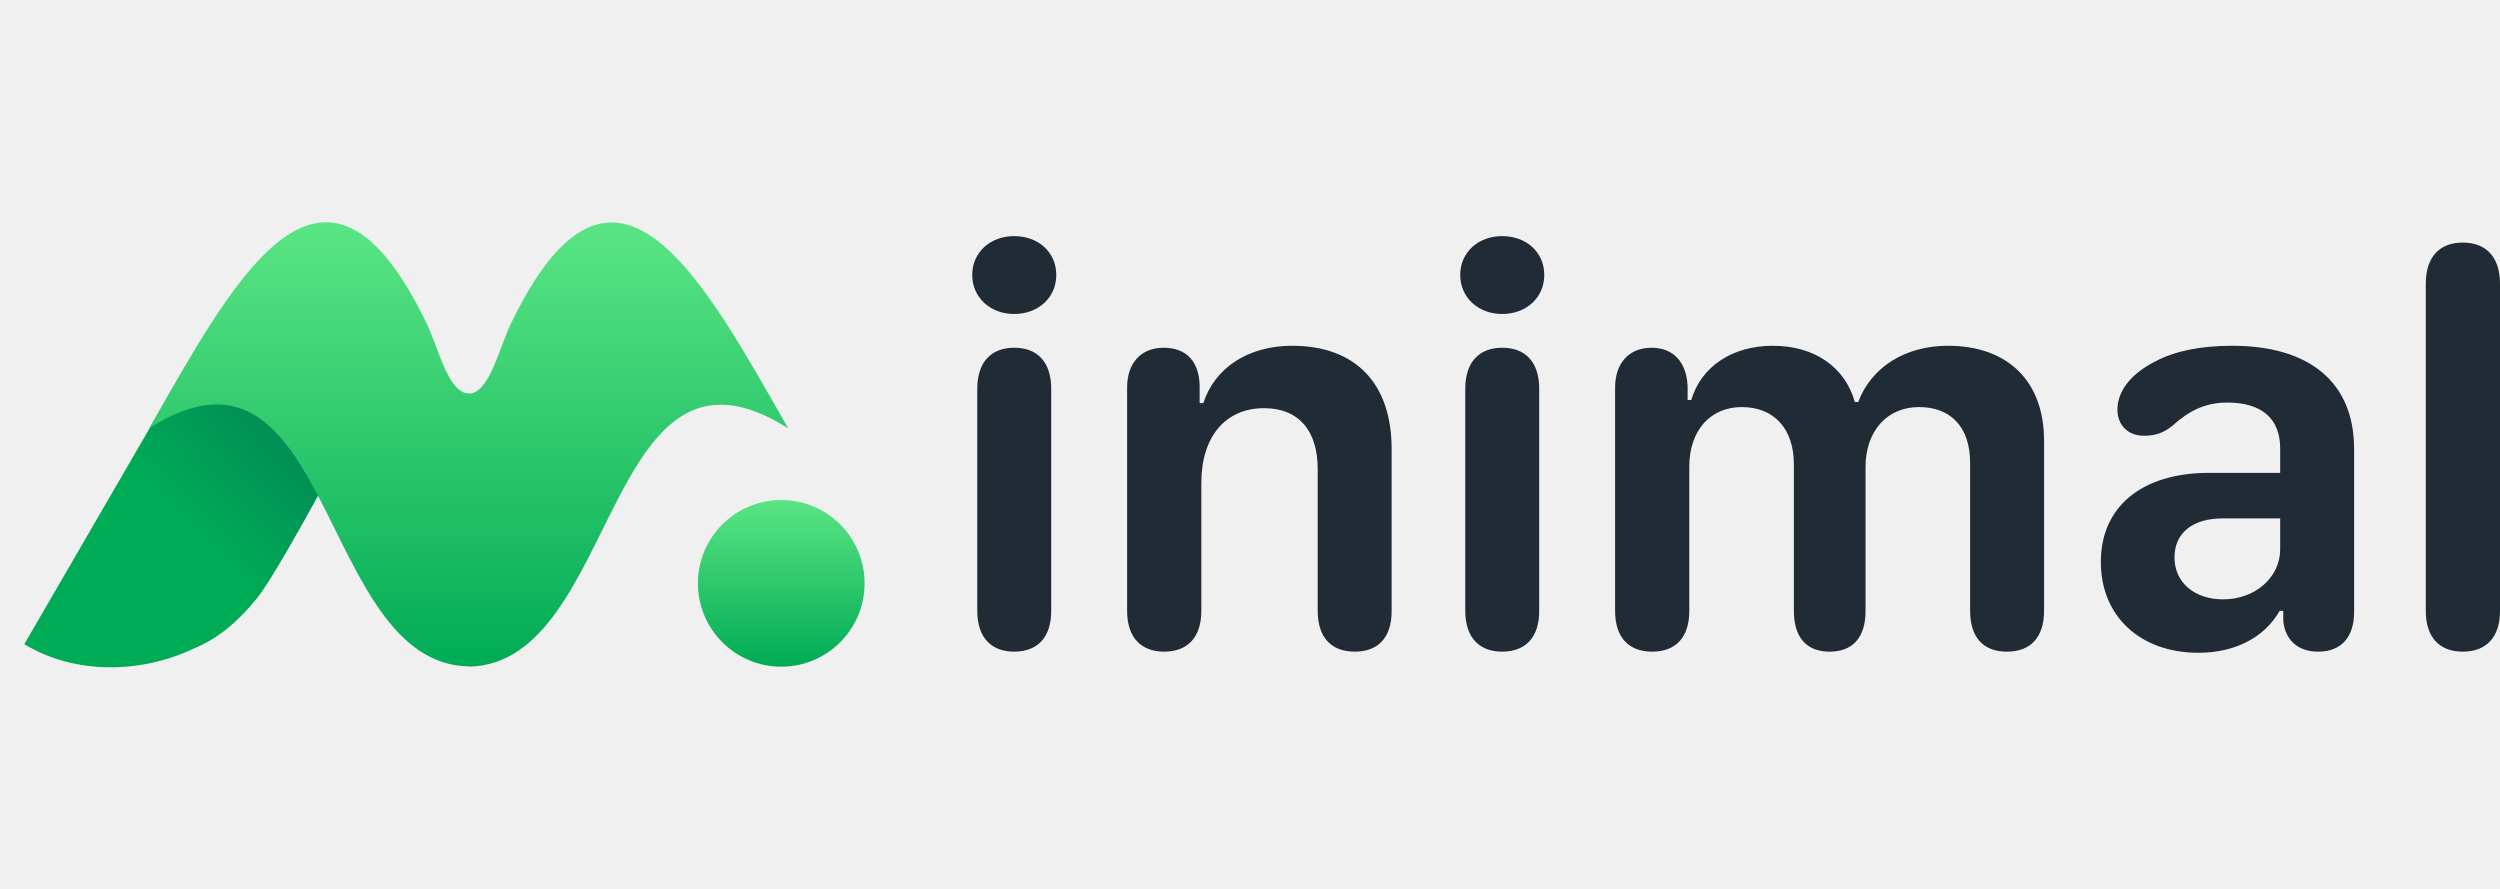
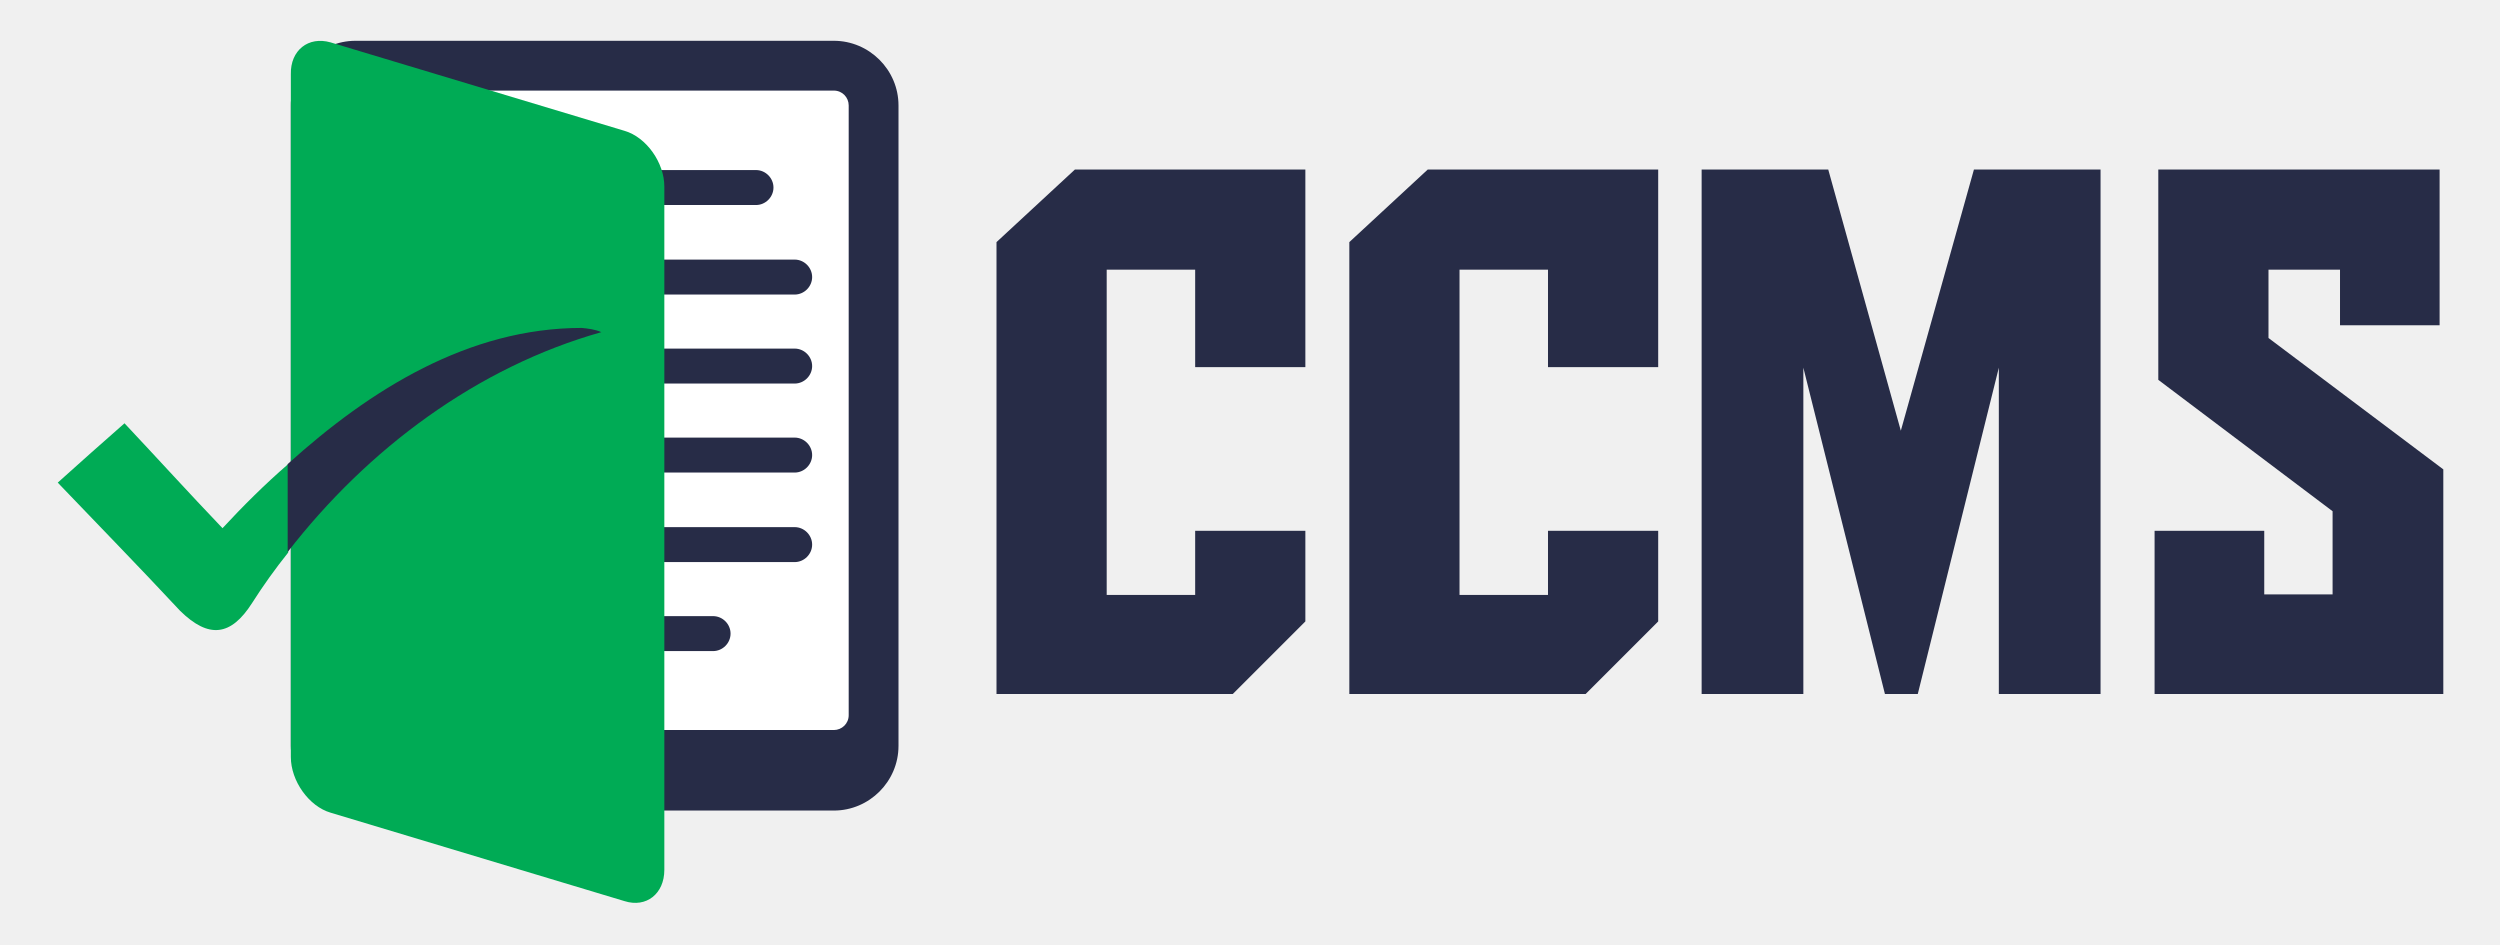
- <svg xmlns="http://www.w3.org/2000/svg" height="128" viewBox="0 0 360 128" width="360">
-   <linearGradient id="a" x1="100%" x2="50%" y1="5.663%" y2="50%">
-     <stop offset="0" stop-color="#007b55" />
-     <stop offset="1" stop-color="#00ab55" />
-   </linearGradient>
-   <linearGradient id="b" x1="50%" x2="50%" y1="0%" y2="100%">
-     <stop offset="0" stop-color="#5be584" />
-     <stop offset="1" stop-color="#00ab55" />
-   </linearGradient>
-   <g fill="none" fill-rule="evenodd">
-     <g transform="translate(3.5 32)">
-       <path d="m23.202 20.777c11.072 5.722 11.577 5.984 11.6 5.995.003.002.161.083 11.198 5.788-6.518 12.135-10.673 19.316-12.467 21.545-2.69 3.342-5.624 5.873-9.232 7.333-7.586 3.565-17.018 3.732-24.3-.676z" fill="url(#a)" />
-       <g fill="url(#b)">
-         <path d="m107.578 25.432c-11.568-20.239-23.525-39.307-37.261-11.336-1.879 3.596-3.249 10.584-6.317 10.584v-.036c-3.068 0-4.437-6.988-6.316-10.584-13.736-27.971-25.694-8.903-37.261 11.336-.871 1.526-1.707 2.983-2.422 4.249 26.509-16.782 24.278 33.917 46 34.319v.036c21.723-.403 19.491-51.101 46-34.32-.715-1.266-1.551-2.722-2.422-4.249" />
-         <path d="m109 64c6.627 0 12-5.373 12-12s-5.373-12-12-12-12 5.373-12 12 5.373 12 12 12" />
+ <svg xmlns="http://www.w3.org/2000/svg" version="1.1" id="Layer_1" x="0px" y="0px" viewBox="0 0 471.9 178.2" style="enable-background:new 0 0 471.9 178.2;" xml:space="preserve">
+   <style type="text/css">
+ 	.st0{fill:#272C47;}
+ 	.st1{fill-rule:evenodd;clip-rule:evenodd;fill:#272C47;}
+ 	.st2{fill-rule:evenodd;clip-rule:evenodd;fill:#FFFFFF;}
+ 	.st3{fill-rule:evenodd;clip-rule:evenodd;fill:#00AB55;}
+ 	.st4{fill:#00AB55;}
+ 	.st5{fill:#FFFFFF;}
+ </style>
+   <g>
+     <g>
+       <g>
+         <path class="st0" d="M225.6,112.2v-12h20.8v17.1L232.7,131h-44.6V45.7L202.9,32h43.5v37.3h-20.8V50.9h-16.7v61.4H225.6z" />
+         <path class="st0" d="M292.2,112.2v-12H313v17.1L299.3,131h-44.6V45.7L269.5,32H313v37.3h-20.8V50.9h-16.7v61.4H292.2z" />
+         <path class="st0" d="M372.6,32h23.9V131h-19.2V69.4L362,131h-6.2l-15.4-61.6V131h-19.2V32h23.9l13.7,49.3L372.6,32z" />
+         <path class="st0" d="M461.1,131h-54.4v-30.8h20.7v12h12.9V96.5l-32.9-24.8V32h53.1v29.4h-18.8V50.9h-13.5v12.9l33,24.8V131z" />
      </g>
    </g>
-     <path d="m146.031 45.215c3.522 0 6.072-2.389 6.072-5.628s-2.55-5.587-6.072-5.587c-3.441 0-6.031 2.348-6.031 5.587s2.591 5.628 6.031 5.628zm0 48.623c3.319 0 5.343-1.984 5.343-5.87v-31.984c0-3.887-2.024-5.911-5.303-5.911-3.319 0-5.343 2.024-5.343 5.911v31.984c0 3.846 2.024 5.87 5.303 5.87zm49.06 0c3.4 0 5.303-2.065 5.303-5.83v-23.36c0-9.433-5.181-14.858-14.329-14.858-6.315 0-11.132 3.158-12.791 8.259h-.526v-2.632c-.121-3.441-1.983-5.344-5.181-5.344-3.238 0-5.262 2.186-5.262 5.709v32.186c0 3.765 1.943 5.87 5.343 5.87s5.343-2.105 5.343-5.87v-18.421c0-6.68 3.481-10.769 9.027-10.769 4.938 0 7.731 3.158 7.731 8.785v20.405c0 3.765 1.902 5.87 5.343 5.87zm21.211-48.623c3.522 0 6.072-2.389 6.072-5.628s-2.55-5.587-6.072-5.587c-3.441 0-6.031 2.348-6.031 5.587s2.591 5.628 6.031 5.628zm0 48.623c3.319 0 5.343-1.984 5.343-5.87v-31.984c0-3.887-2.024-5.911-5.303-5.911-3.319 0-5.343 2.024-5.343 5.911v31.984c0 3.846 2.024 5.87 5.303 5.87zm72.699 0c3.4 0 5.343-2.065 5.343-5.87v-24.534c0-8.502-5.181-13.644-13.844-13.644-6.193 0-11.051 3.117-12.913 8.097h-.486c-1.417-5.02-5.788-8.097-11.82-8.097-5.829 0-10.322 2.996-11.739 7.814h-.526v-2.024c-.162-3.441-2.064-5.506-5.181-5.506-3.238 0-5.262 2.186-5.262 5.749v32.146c0 3.806 1.943 5.87 5.343 5.87s5.343-2.065 5.343-5.87v-20.769c0-5.223 3.036-8.583 7.569-8.583 4.615 0 7.489 3.117 7.489 8.219v21.134c0 3.806 1.822 5.87 5.141 5.87 3.36 0 5.181-2.065 5.181-5.87v-20.729c0-5.182 3.117-8.623 7.691-8.623 4.615 0 7.367 2.915 7.367 8.016v21.336c0 3.806 1.902 5.87 5.303 5.87zm27.566.162c5.262 0 9.512-2.186 11.698-6.032h.526v1.498c.324 2.794 2.186 4.372 5.019 4.372 3.319 0 5.181-2.065 5.181-5.709v-23.482c0-9.514-6.315-14.858-17.568-14.858-4.695 0-8.298.81-11.01 2.227-3.764 1.903-5.505 4.453-5.505 6.964 0 2.186 1.457 3.765 3.805 3.765 1.741 0 2.874-.445 4.088-1.417 2.388-2.146 4.695-3.36 7.934-3.36 4.898 0 7.61 2.267 7.61 6.599v3.522h-10.201c-9.755 0-15.625 4.899-15.625 12.834 0 7.814 5.667 13.077 14.046 13.077zm3.562-7.692c-4.169 0-7.003-2.47-7.003-6.032 0-3.522 2.591-5.628 6.962-5.628h8.258v4.453c0 4.049-3.603 7.206-8.217 7.206zm34.528 7.53c3.279 0 5.343-1.984 5.343-5.87v-47.126c0-3.887-2.064-5.911-5.343-5.911-3.319 0-5.343 2.024-5.343 5.911v47.126c0 3.887 2.024 5.87 5.343 5.87z" fill="#212b36" fill-rule="nonzero" />
+     <g>
+       <g>
+         <path class="st1" d="M67.1,7.7h90.3c6.7,0,12.2,5.5,12.2,12.2v120.9c0,6.7-5.5,12.2-12.2,12.2H67.1c-6.7,0-12.2-5.5-12.2-12.2V20     C54.8,13.2,60.4,7.7,67.1,7.7z" />
+         <path class="st2" d="M67.1,17.1h90.3c1.6,0,2.8,1.3,2.8,2.8v115.1c0,1.6-1.3,2.8-2.8,2.8H67.1c-1.6,0-2.8-1.3-2.8-2.8V20     C64.2,18.4,65.5,17.1,67.1,17.1z" />
+         <path class="st1" d="M90.9,38.7c-1.8,0-3.3-1.5-3.3-3.3c0-1.8,1.5-3.3,3.3-3.3h51.8c1.8,0,3.3,1.5,3.3,3.3c0,1.8-1.5,3.3-3.3,3.3     H90.9L90.9,38.7z M74.5,122.9c-1.8,0-3.3-1.5-3.3-3.3c0-1.8,1.5-3.3,3.3-3.3h60.1c1.8,0,3.3,1.5,3.3,3.3c0,1.8-1.5,3.3-3.3,3.3     H74.5L74.5,122.9z M74.5,55.6c-1.8,0-3.3-1.5-3.3-3.3c0-1.8,1.5-3.3,3.3-3.3H150c1.8,0,3.3,1.5,3.3,3.3c0,1.8-1.5,3.3-3.3,3.3     H74.5L74.5,55.6z M74.5,72.4c-1.8,0-3.3-1.5-3.3-3.3s1.5-3.3,3.3-3.3H150c1.8,0,3.3,1.5,3.3,3.3s-1.5,3.3-3.3,3.3H74.5L74.5,72.4     z M74.5,89.2c-1.8,0-3.3-1.5-3.3-3.3c0-1.8,1.5-3.3,3.3-3.3H150c1.8,0,3.3,1.5,3.3,3.3c0,1.8-1.5,3.3-3.3,3.3H74.5L74.5,89.2z      M74.5,106.1c-1.8,0-3.3-1.5-3.3-3.3c0-1.8,1.5-3.3,3.3-3.3H150c1.8,0,3.3,1.5,3.3,3.3c0,1.8-1.5,3.3-3.3,3.3H74.5z" />
+       </g>
+       <path class="st3" d="M62.4,8l55.5,16.7c4.1,1.2,7.5,6,7.5,10.5v129c0,4.5-3.4,7.2-7.5,5.9l-55.5-16.7c-4.1-1.2-7.5-6-7.5-10.5V14    C54.8,9.5,58.2,6.8,62.4,8z" />
+       <g>
+         <path class="st4" d="M42,99.7C35.6,93,29.8,86.6,23.5,79.9c-4.2,3.7-8.4,7.4-12.6,11.2c8.5,8.9,14.8,15.3,23.1,24.2     c5.4,5.3,9.6,4.8,13.6-1.5c2.1-3.3,4.4-6.5,6.8-9.5V87.6C49.9,91.5,45.8,95.6,42,99.7z" />
+         <path class="st0" d="M113.5,62.7c-23.4,6.6-44.1,22-59.2,41.5V87.6c15.6-14.1,34.2-25.7,55.5-25.7     C110.9,62,112.5,62.2,113.5,62.7z" />
+       </g>
+     </g>
  </g>
</svg>
